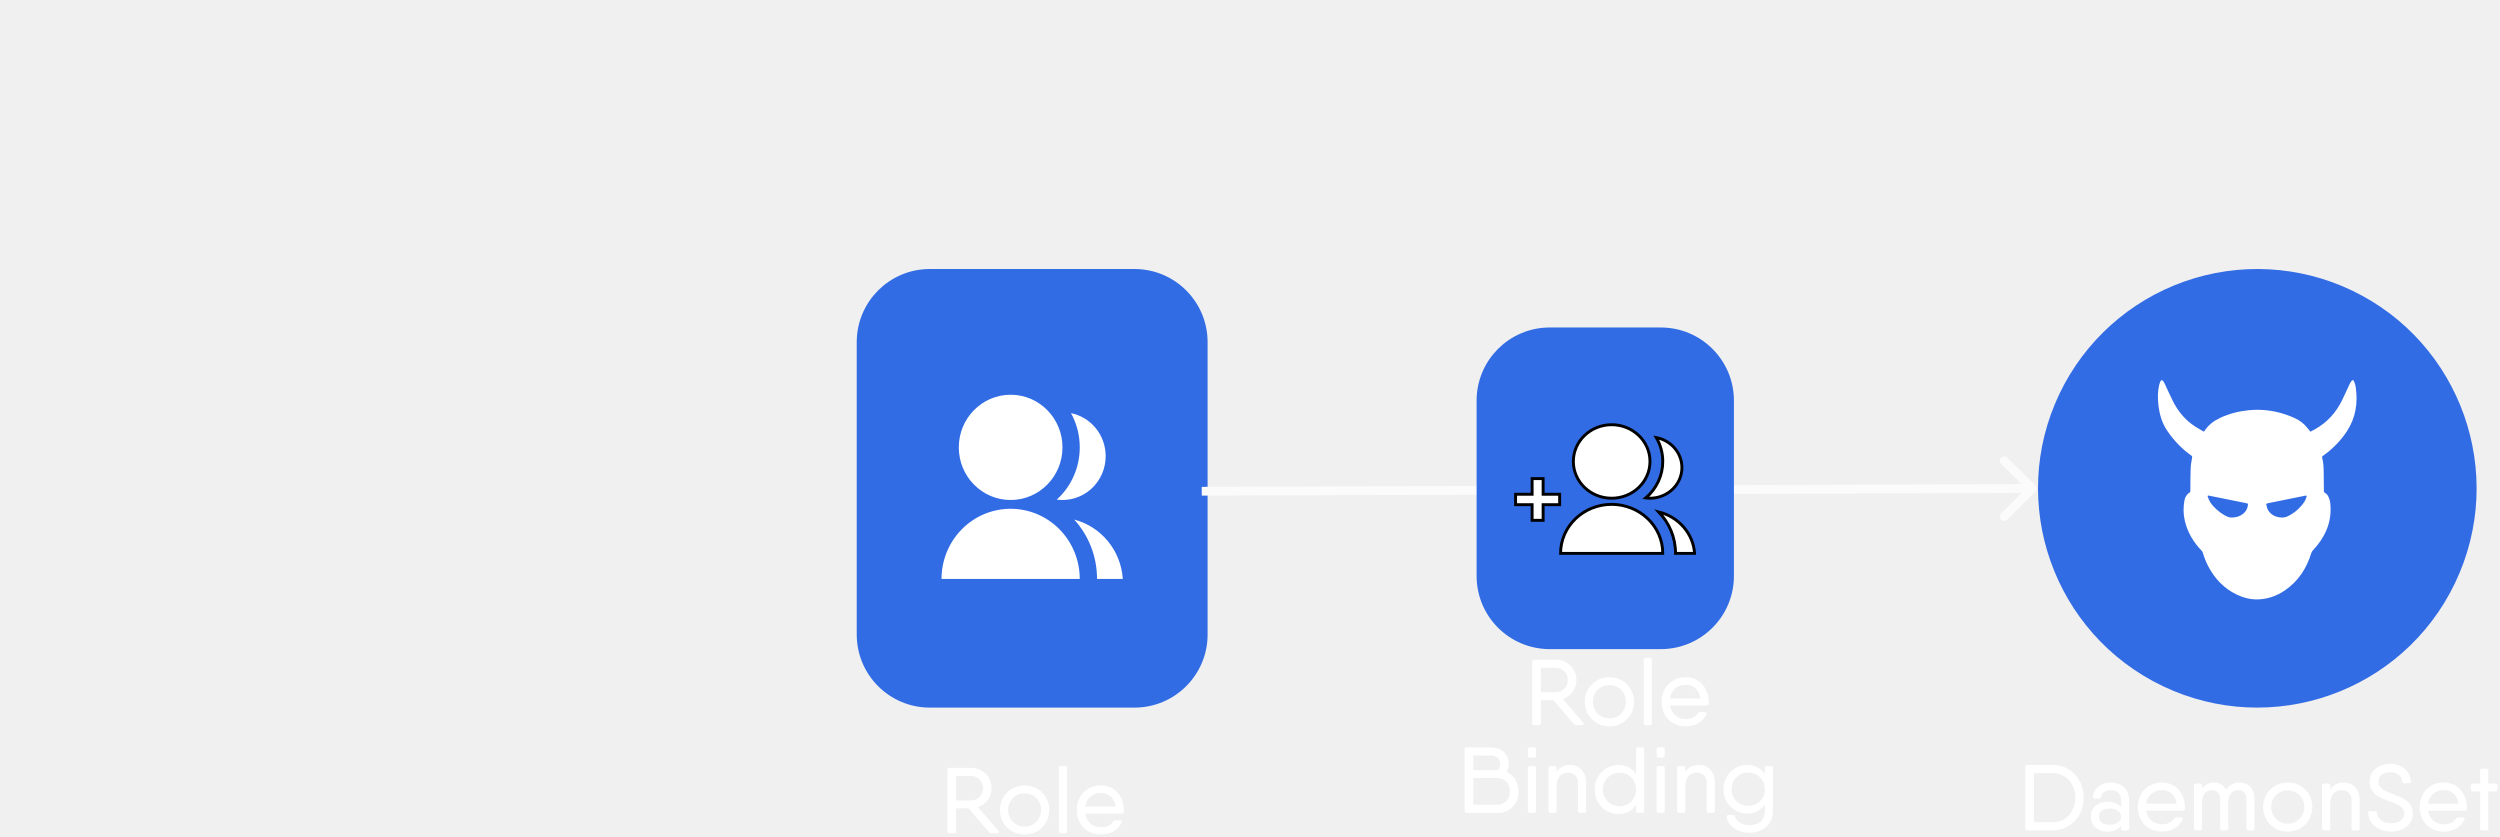
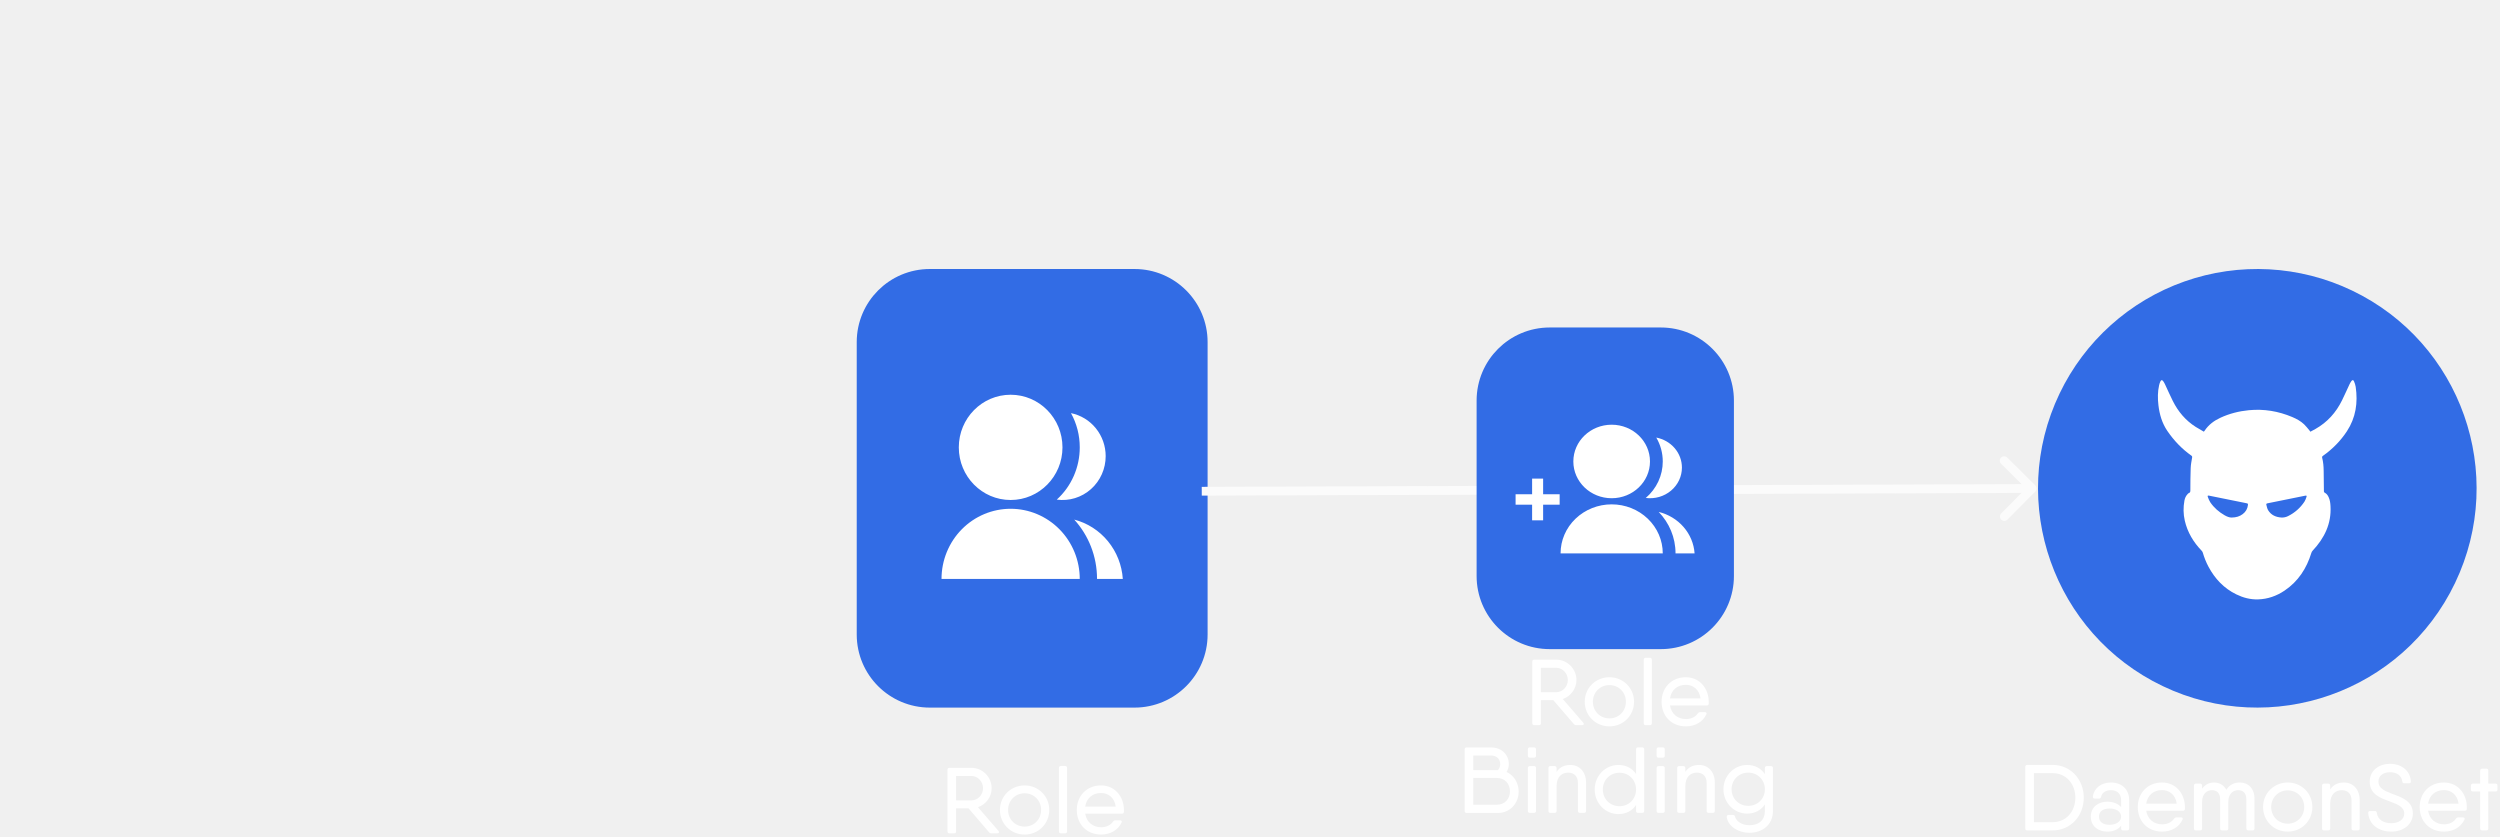
<svg xmlns="http://www.w3.org/2000/svg" width="855" height="286" viewBox="0 0 855 286" fill="none">
  <rect x="295.5" y="94.5" width="115" height="145" rx="22.5" fill="#326CE5" stroke="#326CE5" stroke-width="5" />
  <path d="M322 198C322 191.635 324.49 185.53 328.923 181.029C333.356 176.529 339.369 174 345.638 174C351.907 174 357.92 176.529 362.353 181.029C366.786 185.53 369.276 191.635 369.276 198H322ZM345.638 171C335.843 171 327.91 162.945 327.91 153C327.91 143.055 335.843 135 345.638 135C355.433 135 363.367 143.055 363.367 153C363.367 162.945 355.433 171 345.638 171ZM367.394 177.699C371.914 178.878 375.952 181.476 378.934 185.12C381.915 188.765 383.688 193.273 384 198H375.186C375.186 190.17 372.231 183.042 367.394 177.699ZM361.417 170.871C363.893 168.622 365.873 165.868 367.227 162.788C368.582 159.708 369.28 156.373 369.276 153C369.283 148.9 368.25 144.868 366.277 141.291C369.624 141.974 372.634 143.812 374.797 146.494C376.96 149.175 378.141 152.534 378.141 156C378.141 158.137 377.692 160.25 376.823 162.197C375.954 164.144 374.685 165.879 373.101 167.288C371.518 168.696 369.656 169.744 367.641 170.362C365.625 170.98 363.503 171.154 361.417 170.871Z" fill="white" />
  <path fill-rule="evenodd" clip-rule="evenodd" d="M739.623 234.631C702.271 216.748 686.486 171.967 704.368 134.61C712.955 116.671 728.316 102.878 747.071 96.266C765.826 89.653 786.44 90.763 804.377 99.351C841.729 117.235 857.514 162.016 839.632 199.372C821.751 236.729 776.975 252.515 739.623 234.631Z" fill="#326CE5" />
  <path d="M753.715 147.634C753.845 147.474 753.926 147.386 753.991 147.289C755.334 145.263 757.211 143.87 759.404 142.861C762.488 141.435 765.741 140.618 769.115 140.29C774.27 139.793 779.214 140.618 783.965 142.628C785.429 143.253 786.838 144.014 787.995 145.111C788.658 145.736 789.2 146.473 789.791 147.161C789.913 147.305 790.018 147.458 790.155 147.642C790.754 147.321 791.329 147.017 791.903 146.697C795.966 144.398 798.919 141.083 800.959 136.942C801.865 135.108 802.682 133.234 803.556 131.384C803.734 131.016 803.945 130.647 804.188 130.319C804.519 129.879 804.851 129.887 805.062 130.391C805.32 131 805.547 131.64 805.644 132.289C806.445 137.703 805.685 142.861 802.642 147.49C800.473 150.789 797.714 153.592 794.461 155.891C794.193 156.083 794.104 156.243 794.185 156.572C794.55 158.045 794.687 159.543 794.695 161.056C794.703 163.379 794.752 165.701 794.776 168.024C794.776 168.264 794.841 168.392 795.076 168.513C795.715 168.833 796.103 169.401 796.395 170.034C796.848 171.011 796.977 172.052 797.034 173.11C797.374 179.124 794.946 184.049 790.908 188.35C790.714 188.55 790.568 188.823 790.487 189.095C788.861 194.397 785.996 198.834 781.319 201.989C778.599 203.823 775.581 204.888 772.279 204.992C769.641 205.08 767.149 204.416 764.794 203.262C760.554 201.196 757.503 197.929 755.31 193.836C754.484 192.298 753.853 190.689 753.359 189.015C753.295 188.783 753.149 188.55 752.987 188.374C750.155 185.435 748.124 182.063 747.201 178.083C746.675 175.808 746.651 173.502 747.072 171.211C747.225 170.403 747.541 169.65 748.116 169.033C748.253 168.889 748.391 168.697 748.569 168.641C749.103 168.464 749.095 168.08 749.103 167.632C749.119 165.109 749.111 162.586 749.216 160.063C749.265 158.87 749.499 157.685 749.702 156.499C749.758 156.163 749.694 156.003 749.427 155.811C746.173 153.504 743.462 150.653 741.229 147.378C739.432 144.743 738.558 141.747 738.186 138.608C737.911 136.301 737.903 133.995 738.421 131.721C738.518 131.28 738.672 130.848 738.858 130.439C739.109 129.887 739.449 129.862 739.813 130.367C740.047 130.687 740.25 131.048 740.42 131.408C741.318 133.314 742.16 135.252 743.106 137.142C744.927 140.77 747.468 143.806 750.948 146.008C751.846 146.561 752.769 147.081 753.715 147.634ZM763.2 177.002C764.81 176.978 765.967 176.601 766.995 175.832C768.047 175.048 768.654 173.998 768.8 172.693C768.832 172.357 768.759 172.165 768.379 172.124C768.071 172.092 767.772 171.996 767.472 171.932C763.483 171.123 759.502 170.322 755.512 169.514C755.051 169.418 754.921 169.522 755.075 169.954C755.31 170.587 755.552 171.244 755.925 171.796C757.187 173.654 758.854 175.096 760.804 176.217C761.638 176.705 762.536 177.026 763.2 177.002ZM780.339 177.002C781.1 177.01 781.82 176.858 782.492 176.521C784.806 175.376 786.684 173.718 788.108 171.588C788.432 171.099 788.626 170.507 788.82 169.946C788.958 169.546 788.82 169.434 788.391 169.522C784.078 170.395 779.765 171.276 775.452 172.14C775.136 172.205 775.015 172.373 775.087 172.637C775.265 173.262 775.371 173.942 775.694 174.479C776.73 176.193 778.389 176.89 780.339 177.002Z" fill="white" />
  <path d="M701.994 261.6H695.594H693.322C692.874 261.6 692.65 261.856 692.65 262.304V283.328C692.65 283.776 692.874 284 693.322 284H693.77H701.994C708.17 284 712.65 279.04 712.65 272.8C712.65 266.592 708.17 261.6 701.994 261.6ZM701.994 281.184H695.594V264.416H701.994C706.634 264.416 709.77 268.096 709.77 272.8C709.77 277.536 706.634 281.184 701.994 281.184ZM721.971 267.616C718.643 267.616 716.147 269.504 715.763 272.416C715.731 272.896 716.019 273.12 716.435 273.12H717.843C718.259 273.12 718.451 272.896 718.579 272.512C718.867 271.008 720.307 270.24 721.971 270.24C723.827 270.24 725.427 271.232 725.427 273.76V276.032C724.403 274.88 722.707 274.176 720.691 274.176C717.779 274.176 715.059 275.872 715.059 279.296C715.059 282.72 717.779 284.416 720.691 284.416C722.707 284.416 724.403 283.744 725.427 282.368V283.328C725.427 283.776 725.683 284 726.099 284H727.507C727.955 284 728.179 283.776 728.179 283.328V273.696C728.179 269.824 725.523 267.616 721.971 267.616ZM721.491 282.08C718.995 282.08 717.843 280.896 717.843 279.296C717.843 277.696 718.995 276.512 721.491 276.512C723.795 276.512 725.427 277.6 725.427 279.296C725.427 280.896 723.795 282.08 721.491 282.08ZM739.41 267.616C734.418 267.616 731.122 271.296 731.122 276C731.122 280.832 734.45 284.416 739.442 284.416C742.706 284.416 745.33 282.784 746.45 280.256C746.642 279.84 746.385 279.552 745.874 279.552H744.338C743.954 279.552 743.73 279.712 743.506 280C742.77 281.12 741.33 281.92 739.474 281.92C736.658 281.92 734.482 280.224 734.002 277.28H744.434H746.514C746.93 277.28 747.218 277.088 747.25 276.64C747.25 276.448 747.25 276.256 747.25 276.064C747.25 271.552 744.242 267.616 739.41 267.616ZM734.002 274.848C734.418 272.064 736.434 270.208 739.41 270.208C741.81 270.208 744.018 271.712 744.434 274.848H734.002ZM766.011 267.616C764.219 267.616 762.587 268.256 761.403 270.112C760.539 268.48 758.971 267.616 757.243 267.616C755.707 267.616 754.203 268.192 753.115 269.76V268.704C753.115 268.256 752.859 268 752.443 268H751.003C750.555 268 750.331 268.256 750.331 268.704V283.328C750.331 283.776 750.555 284 751.003 284H752.443C752.859 284 753.115 283.776 753.115 283.328V274.272C753.115 271.136 755.067 270.24 756.507 270.24C758.011 270.24 759.291 271.104 759.291 273.344V283.328C759.291 283.776 759.547 284 759.963 284H761.403C761.851 284 762.075 283.776 762.075 283.328V274.272C762.075 271.136 764.027 270.24 765.467 270.24C766.971 270.24 768.251 271.104 768.251 273.344V283.328C768.251 283.776 768.507 284 768.955 284H770.363C770.811 284 771.035 283.776 771.035 283.328V273.216C771.035 269.536 768.827 267.616 766.011 267.616ZM782.413 284.416C787.085 284.416 790.829 280.768 790.829 276C790.829 271.264 787.085 267.616 782.413 267.616C777.709 267.616 773.965 271.264 773.965 276C773.965 280.768 777.709 284.416 782.413 284.416ZM782.413 281.696C779.213 281.696 776.749 279.232 776.749 276C776.749 272.768 779.213 270.304 782.413 270.304C785.581 270.304 788.045 272.768 788.045 276C788.045 279.232 785.581 281.696 782.413 281.696ZM801.663 267.616C799.711 267.616 798.079 268.256 796.927 269.984V268.704C796.927 268.256 796.671 268 796.255 268H794.815C794.367 268 794.143 268.256 794.143 268.704V283.328C794.143 283.776 794.367 284 794.815 284H796.255C796.671 284 796.927 283.776 796.927 283.328V274.912C796.927 271.456 798.911 270.24 800.927 270.24C802.815 270.24 804.223 271.424 804.223 273.728V283.328C804.223 283.776 804.479 284 804.927 284H806.335C806.783 284 807.007 283.776 807.007 283.328V273.632C807.007 269.856 804.639 267.616 801.663 267.616ZM817.837 284.416C821.741 284.416 825.197 282.112 825.197 278.208C825.197 273.856 821.229 272.64 817.901 271.392C815.405 270.432 813.421 269.536 813.421 267.296C813.421 265.28 815.117 264.096 817.389 264.096C819.629 264.096 821.293 265.152 821.581 267.232C821.613 267.648 821.837 267.872 822.253 267.872H823.885C824.333 267.872 824.557 267.648 824.525 267.168C824.205 263.264 820.973 261.216 817.389 261.216C813.805 261.216 810.445 263.392 810.445 267.296C810.445 271.776 814.253 272.96 817.581 274.208C820.077 275.104 822.253 276.032 822.253 278.208C822.253 280.224 820.429 281.536 817.837 281.536C815.117 281.536 813.197 280.32 812.877 278.048C812.845 277.6 812.621 277.376 812.205 277.376H810.573C810.125 277.376 809.901 277.632 809.933 278.08C810.253 282.24 813.773 284.416 817.837 284.416ZM835.816 267.616C830.824 267.616 827.528 271.296 827.528 276C827.528 280.832 830.856 284.416 835.848 284.416C839.112 284.416 841.736 282.784 842.856 280.256C843.048 279.84 842.792 279.552 842.28 279.552H840.744C840.36 279.552 840.136 279.712 839.912 280C839.176 281.12 837.736 281.92 835.88 281.92C833.064 281.92 830.888 280.224 830.408 277.28H840.84H842.92C843.336 277.28 843.624 277.088 843.656 276.64C843.656 276.448 843.656 276.256 843.656 276.064C843.656 271.552 840.648 267.616 835.816 267.616ZM830.408 274.848C830.824 272.064 832.84 270.208 835.816 270.208C838.216 270.208 840.424 271.712 840.84 274.848H830.408ZM853.461 268H850.997V263.584C850.997 263.136 850.773 262.88 850.325 262.88H848.885C848.469 262.88 848.213 263.136 848.213 263.584V268H845.749C845.301 268 845.045 268.256 845.045 268.704V270.016C845.045 270.464 845.301 270.688 845.749 270.688H848.213V283.328C848.213 283.776 848.469 284 848.885 284H850.325C850.773 284 850.997 283.776 850.997 283.328V270.688H853.461C853.909 270.688 854.133 270.464 854.133 270.016V268.704C854.133 268.256 853.909 268 853.461 268Z" fill="white" />
  <path d="M341.481 284.168L334.473 276.072C337.193 275.112 339.145 272.552 339.145 269.576C339.145 265.736 336.041 262.6 332.201 262.6H326.985H324.713C324.265 262.6 324.041 262.856 324.041 263.304V284.328C324.041 284.776 324.265 285 324.713 285H326.313C326.761 285 326.985 284.776 326.985 284.328V276.456H331.241L338.249 284.616C338.473 284.904 338.761 285 339.113 285H341.097C341.673 285 341.833 284.616 341.481 284.168ZM326.985 265.384H332.201C334.377 265.384 336.201 267.24 336.201 269.576C336.201 271.88 334.377 273.736 332.201 273.736H326.985V265.384ZM350.429 285.416C355.101 285.416 358.845 281.768 358.845 277C358.845 272.264 355.101 268.616 350.429 268.616C345.725 268.616 341.981 272.264 341.981 277C341.981 281.768 345.725 285.416 350.429 285.416ZM350.429 282.696C347.229 282.696 344.765 280.232 344.765 277C344.765 273.768 347.229 271.304 350.429 271.304C353.597 271.304 356.061 273.768 356.061 277C356.061 280.232 353.597 282.696 350.429 282.696ZM362.831 285H364.271C364.687 285 364.943 284.776 364.943 284.328V262.664C364.943 262.216 364.687 261.96 364.271 261.96H362.831C362.383 261.96 362.159 262.216 362.159 262.664V284.328C362.159 284.776 362.383 285 362.831 285ZM376.55 268.616C371.558 268.616 368.262 272.296 368.262 277C368.262 281.832 371.59 285.416 376.582 285.416C379.846 285.416 382.47 283.784 383.59 281.256C383.782 280.84 383.526 280.552 383.014 280.552H381.478C381.094 280.552 380.87 280.712 380.646 281C379.91 282.12 378.47 282.92 376.614 282.92C373.798 282.92 371.622 281.224 371.142 278.28H381.574H383.654C384.07 278.28 384.358 278.088 384.39 277.64C384.39 277.448 384.39 277.256 384.39 277.064C384.39 272.552 381.382 268.616 376.55 268.616ZM371.142 275.848C371.558 273.064 373.574 271.208 376.55 271.208C378.95 271.208 381.158 272.712 381.574 275.848H371.142Z" fill="white" />
  <path d="M696.064 168.123C696.648 167.535 696.645 166.586 696.057 166.002L686.48 156.487C685.892 155.903 684.943 155.906 684.359 156.494C683.775 157.082 683.778 158.032 684.366 158.615L692.879 167.073L684.422 175.586C683.838 176.174 683.841 177.123 684.429 177.707C685.016 178.291 685.966 178.288 686.55 177.7L696.064 168.123ZM411.005 169.5L695.005 168.566L694.995 165.566L410.995 166.5L411.005 169.5Z" fill="#FBFBFB" />
  <rect x="507.5" y="114.5" width="83" height="105" rx="22.5" fill="#326CE5" stroke="#326CE5" stroke-width="5" />
  <path d="M533.714 189.251C533.714 184.805 535.555 180.542 538.832 177.399C542.109 174.255 546.554 172.489 551.189 172.489C555.823 172.489 560.268 174.255 563.545 177.399C566.822 180.542 568.664 184.805 568.664 189.251H533.714ZM551.189 170.394C543.947 170.394 538.082 164.768 538.082 157.822C538.082 150.877 543.947 145.251 551.189 145.251C558.43 145.251 564.295 150.877 564.295 157.822C564.295 164.768 558.43 170.394 551.189 170.394ZM567.272 175.073C570.613 175.896 573.599 177.71 575.803 180.256C578.007 182.801 579.318 185.949 579.548 189.251H573.032C573.032 183.782 570.848 178.804 567.272 175.073ZM562.853 170.304C564.684 168.733 566.147 166.81 567.149 164.659C568.15 162.508 568.666 160.178 568.664 157.822C568.668 154.959 567.905 152.143 566.446 149.645C568.92 150.122 571.146 151.405 572.745 153.278C574.344 155.151 575.217 157.497 575.217 159.918C575.217 161.41 574.885 162.886 574.243 164.246C573.6 165.605 572.662 166.818 571.491 167.801C570.321 168.785 568.944 169.517 567.454 169.948C565.965 170.38 564.396 170.501 562.853 170.304Z" fill="white" />
  <path d="M527.749 169.035H533.4V172.602H527.749V177.954H523.982V172.602H518.331V169.035H523.982V163.683H527.749V169.035Z" fill="white" />
-   <path d="M533.714 189.251C533.714 184.805 535.555 180.542 538.832 177.399C542.109 174.255 546.554 172.489 551.189 172.489C555.823 172.489 560.268 174.255 563.545 177.399C566.822 180.542 568.664 184.805 568.664 189.251H533.714ZM551.189 170.394C543.947 170.394 538.082 164.768 538.082 157.822C538.082 150.877 543.947 145.251 551.189 145.251C558.43 145.251 564.295 150.877 564.295 157.822C564.295 164.768 558.43 170.394 551.189 170.394ZM567.272 175.073C570.613 175.896 573.599 177.71 575.803 180.256C578.007 182.801 579.318 185.949 579.548 189.251H573.032C573.032 183.782 570.848 178.804 567.272 175.073ZM562.853 170.304C564.684 168.733 566.147 166.81 567.149 164.659C568.15 162.508 568.666 160.178 568.664 157.822C568.668 154.959 567.905 152.143 566.446 149.645C568.92 150.122 571.146 151.405 572.745 153.278C574.344 155.151 575.217 157.497 575.217 159.918C575.217 161.41 574.885 162.886 574.243 164.246C573.6 165.605 572.662 166.818 571.491 167.801C570.321 168.785 568.944 169.517 567.454 169.948C565.965 170.38 564.396 170.501 562.853 170.304Z" stroke="black" />
-   <path d="M527.749 169.035H533.4V172.602H527.749V177.954H523.982V172.602H518.331V169.035H523.982V163.683H527.749V169.035Z" stroke="black" />
  <path d="M541.481 247.168L534.473 239.072C537.193 238.112 539.145 235.552 539.145 232.576C539.145 228.736 536.041 225.6 532.201 225.6H526.985H524.713C524.265 225.6 524.041 225.856 524.041 226.304V247.328C524.041 247.776 524.265 248 524.713 248H526.313C526.761 248 526.985 247.776 526.985 247.328V239.456H531.241L538.249 247.616C538.473 247.904 538.761 248 539.113 248H541.097C541.673 248 541.833 247.616 541.481 247.168ZM526.985 228.384H532.201C534.377 228.384 536.201 230.24 536.201 232.576C536.201 234.88 534.377 236.736 532.201 236.736H526.985V228.384ZM550.429 248.416C555.101 248.416 558.845 244.768 558.845 240C558.845 235.264 555.101 231.616 550.429 231.616C545.725 231.616 541.981 235.264 541.981 240C541.981 244.768 545.725 248.416 550.429 248.416ZM550.429 245.696C547.229 245.696 544.765 243.232 544.765 240C544.765 236.768 547.229 234.304 550.429 234.304C553.597 234.304 556.061 236.768 556.061 240C556.061 243.232 553.597 245.696 550.429 245.696ZM562.831 248H564.271C564.687 248 564.943 247.776 564.943 247.328V225.664C564.943 225.216 564.687 224.96 564.271 224.96H562.831C562.383 224.96 562.159 225.216 562.159 225.664V247.328C562.159 247.776 562.383 248 562.831 248ZM576.55 231.616C571.558 231.616 568.262 235.296 568.262 240C568.262 244.832 571.59 248.416 576.582 248.416C579.846 248.416 582.47 246.784 583.59 244.256C583.782 243.84 583.526 243.552 583.014 243.552H581.478C581.094 243.552 580.87 243.712 580.646 244C579.91 245.12 578.47 245.92 576.614 245.92C573.798 245.92 571.622 244.224 571.142 241.28H581.574H583.654C584.07 241.28 584.358 241.088 584.39 240.64C584.39 240.448 584.39 240.256 584.39 240.064C584.39 235.552 581.382 231.616 576.55 231.616ZM571.142 238.848C571.558 236.064 573.574 234.208 576.55 234.208C578.95 234.208 581.158 235.712 581.574 238.848H571.142ZM515.252 264.016C515.732 263.216 516.02 262.256 516.02 261.296C516.02 258.128 513.588 255.632 509.972 255.632H503.86H501.588C501.14 255.632 500.916 255.856 500.916 256.304V277.328C500.916 277.776 501.14 278.032 501.588 278.032H502.196H512.308C516.372 278.032 519.38 274.768 519.38 270.736C519.38 267.728 517.748 265.168 515.252 264.016ZM509.972 258.384C511.924 258.384 513.076 259.696 513.076 261.36C513.076 262.128 512.788 262.832 512.308 263.376H503.86V258.384H509.972ZM511.892 275.216H503.86V266.064H511.924C514.74 266.064 516.404 268.112 516.404 270.64C516.404 273.168 514.708 275.216 511.892 275.216ZM523.206 259.12H524.646C525.062 259.12 525.318 258.896 525.318 258.448V256.304C525.318 255.856 525.062 255.6 524.646 255.6H523.206C522.758 255.6 522.534 255.856 522.534 256.304V258.448C522.534 258.896 522.758 259.12 523.206 259.12ZM523.206 278H524.646C525.062 278 525.318 277.776 525.318 277.328V262.704C525.318 262.256 525.062 262 524.646 262H523.206C522.758 262 522.534 262.256 522.534 262.704V277.328C522.534 277.776 522.758 278 523.206 278ZM537.085 261.616C535.133 261.616 533.501 262.256 532.349 263.984V262.704C532.349 262.256 532.093 262 531.677 262H530.237C529.789 262 529.565 262.256 529.565 262.704V277.328C529.565 277.776 529.789 278 530.237 278H531.677C532.093 278 532.349 277.776 532.349 277.328V268.912C532.349 265.456 534.333 264.24 536.349 264.24C538.237 264.24 539.645 265.424 539.645 267.728V277.328C539.645 277.776 539.901 278 540.349 278H541.757C542.205 278 542.429 277.776 542.429 277.328V267.632C542.429 263.856 540.061 261.616 537.085 261.616ZM561.643 255.6H560.203C559.787 255.6 559.531 255.856 559.531 256.304V264.72C558.251 262.8 556.203 261.616 553.483 261.616C549.067 261.616 545.387 265.264 545.387 270C545.387 274.768 549.067 278.416 553.483 278.416C556.203 278.416 558.251 277.232 559.531 275.312V277.328C559.531 277.776 559.787 278 560.203 278H561.643C562.091 278 562.315 277.776 562.315 277.328V256.304C562.315 255.856 562.091 255.6 561.643 255.6ZM553.867 275.728C550.635 275.728 548.171 273.264 548.171 270C548.171 266.736 550.635 264.272 553.867 264.272C557.067 264.272 559.531 266.736 559.531 270C559.531 273.264 557.067 275.728 553.867 275.728ZM567.237 259.12H568.677C569.093 259.12 569.349 258.896 569.349 258.448V256.304C569.349 255.856 569.093 255.6 568.677 255.6H567.237C566.789 255.6 566.565 255.856 566.565 256.304V258.448C566.565 258.896 566.789 259.12 567.237 259.12ZM567.237 278H568.677C569.093 278 569.349 277.776 569.349 277.328V262.704C569.349 262.256 569.093 262 568.677 262H567.237C566.789 262 566.565 262.256 566.565 262.704V277.328C566.565 277.776 566.789 278 567.237 278ZM581.116 261.616C579.164 261.616 577.532 262.256 576.38 263.984V262.704C576.38 262.256 576.124 262 575.708 262H574.268C573.82 262 573.596 262.256 573.596 262.704V277.328C573.596 277.776 573.82 278 574.268 278H575.708C576.124 278 576.38 277.776 576.38 277.328V268.912C576.38 265.456 578.364 264.24 580.38 264.24C582.268 264.24 583.676 265.424 583.676 267.728V277.328C583.676 277.776 583.932 278 584.38 278H585.788C586.236 278 586.46 277.776 586.46 277.328V267.632C586.46 263.856 584.092 261.616 581.116 261.616ZM605.674 262H604.266C603.85 262 603.594 262.256 603.594 262.704V264.752C602.314 262.832 600.234 261.616 597.514 261.616C593.098 261.616 589.418 265.264 589.418 269.936C589.418 274.608 593.098 278.256 597.514 278.256C600.234 278.256 602.314 277.04 603.594 275.12V277.328C603.594 280.336 601.706 282.224 598.282 282.224C595.498 282.224 593.77 280.72 593.386 279.312C593.258 278.896 593.066 278.704 592.65 278.704H591.21C590.794 278.704 590.506 278.928 590.538 279.408C590.986 282.64 594.538 284.816 598.282 284.816C602.474 284.816 606.346 282.32 606.346 277.328V262.704C606.346 262.256 606.122 262 605.674 262ZM597.898 275.6C594.666 275.6 592.202 273.136 592.202 269.936C592.202 266.704 594.666 264.24 597.898 264.24C601.13 264.24 603.594 266.704 603.594 269.936C603.594 273.136 601.13 275.6 597.898 275.6Z" fill="white" />
</svg>
